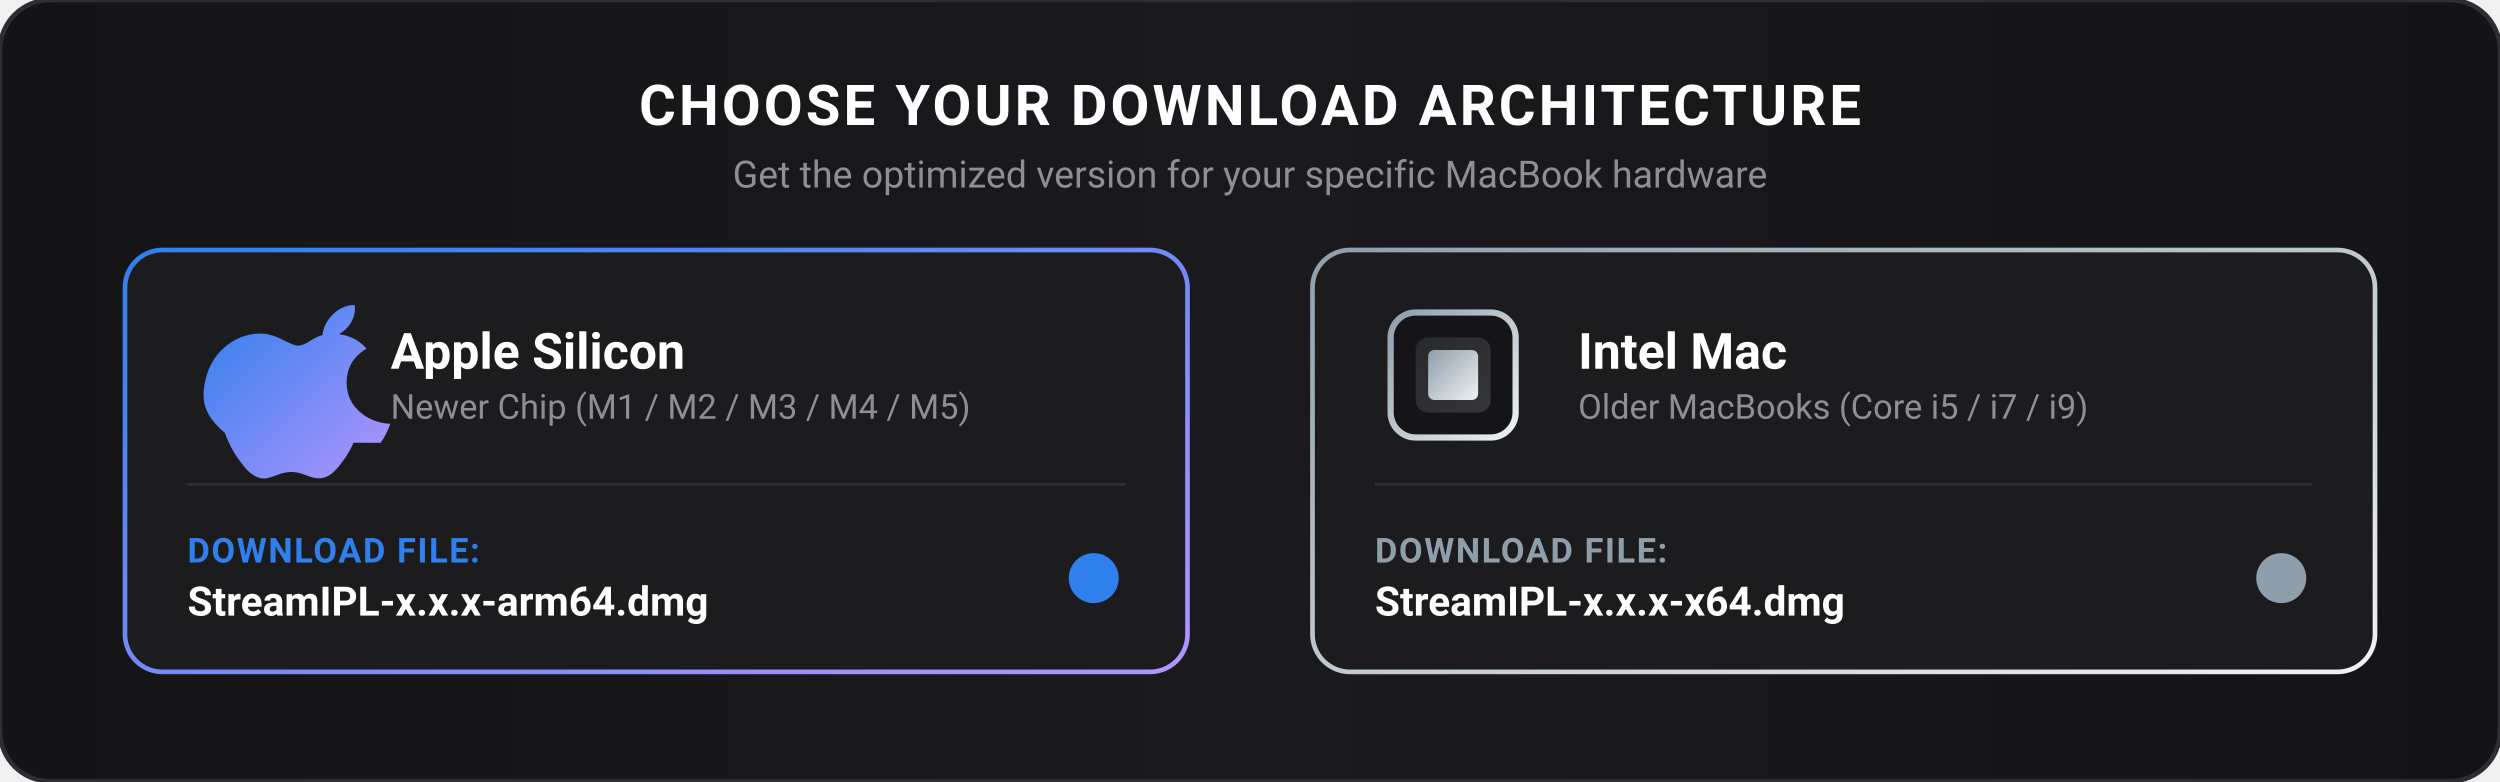
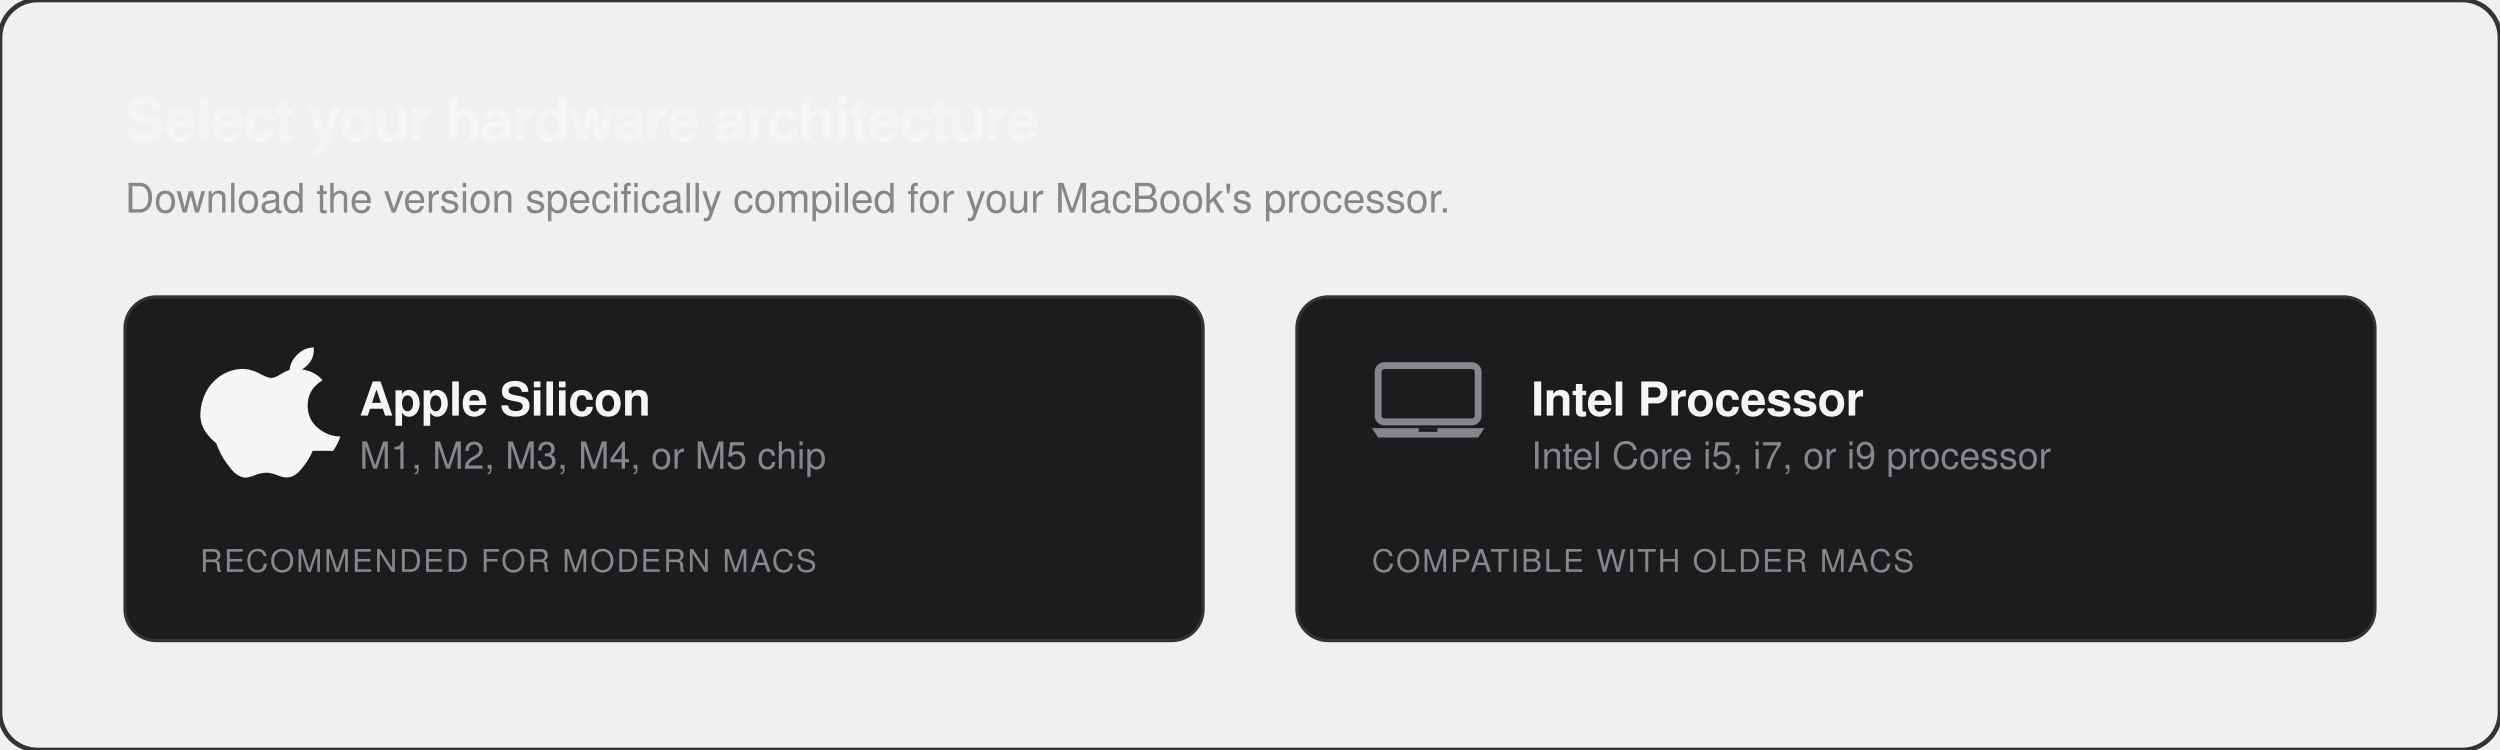
- <svg xmlns="http://www.w3.org/2000/svg" viewBox="0 0 800 250" width="100%" height="100%" style="background:#0F0F11; border-radius:16px; font-family:-apple-system,BlinkMacSystemFont,'Segoe UI',Roboto,Helvetica,Arial,sans-serif;">
-   <defs>
-     <linearGradient id="appleGrad" x1="0%" y1="0%" x2="100%" y2="100%">
-       <stop offset="0%" stop-color="#2F80ED" />
-       <stop offset="100%" stop-color="#B294FF" />
-     </linearGradient>
-     <linearGradient id="intelGrad" x1="0%" y1="0%" x2="100%" y2="100%">
-       <stop offset="0%" stop-color="#8E9EAB" />
-       <stop offset="100%" stop-color="#EEF2F3" />
-     </linearGradient>
-     <linearGradient id="bgGrad" x1="0%" y1="0%" x2="100%" y2="0%">
-       <stop offset="0%" stop-color="#141416" />
-       <stop offset="50%" stop-color="#1A1A1E" />
-       <stop offset="100%" stop-color="#141416" />
-     </linearGradient>
-   </defs>
-   <style>
-     .pulse {
-       animation: pulse-glow 2s infinite ease-in-out;
-     }
-     @keyframes pulse-glow {
-       0%, 100% { opacity: 0.3; transform: scale(1); }
-       50% { opacity: 0.9; transform: scale(1.15); }
-     }
-   </style>
-   <rect width="100%" height="100%" fill="url(#bgGrad)" rx="16" />
-   <rect width="100%" height="100%" fill="none" stroke="#2D2D34" stroke-width="1.5" rx="16" />
-   <text x="400" y="40" text-anchor="middle" fill="#FFFFFF" font-size="18" font-weight="700" letter-spacing="1">CHOOSE YOUR DOWNLOAD ARCHITECTURE</text>
-   <text x="400" y="60" text-anchor="middle" fill="#8E8E93" font-size="12">Get the optimized version for your specific MacBook hardware</text>
-   <g transform="translate(40, 80)">
-     <rect width="340" height="135" rx="12" fill="#1C1C1E" stroke="url(#appleGrad)" stroke-width="1.5" />
-     <g transform="translate(25, 20) scale(0.32)">
-       <path d="M150.37 130.25c-2.45 5.66-5.35 10.87-8.71 15.66-4.58 6.53-8.33 11.05-11.22 13.56-4.48 4.12-9.28 6.23-14.42 6.35-3.69 0-8.14-1.05-13.32-3.18-5.19-2.12-9.97-3.17-14.34-3.17-4.58 0-9.49 1.05-14.75 3.17-5.26 2.13-9.5 3.24-12.74 3.35-4.34.13-9.13-1.92-14.37-6.15-2.82-2.38-6.59-6.84-11.31-13.38-5.35-7.41-9.87-16.14-13.57-26.2C.54 102.64-1.32 87.52 1.39 71.93c2.72-15.54 9.34-27.88 19.86-37 10.51-9.13 22.45-13.75 35.81-13.88 7.02 0 14.37 2 22.04 6.02 7.68 4.02 12.4 6.02 16.17 6.02 3.17 0 7.78-1.96 13.83-5.9 6.04-3.92 12.83-5.93 20.35-6.02 14.3.38 25.63 5.37 34 14.93-13.53 8.16-20.17 19.78-19.92 34.82.26 11.66 4.7 21.2 13.32 28.61 8.62 7.4 18.73 11.32 30.34 11.75-2.47 7.02-5.7 13.36-9.68 19.01zM119.22 25.6c0-7.78 2.76-14.88 8.27-21.3 6.69-7.72 14.86-11.75 24.16-11.9 1 9.04-2.17 17.18-8.1 23.35-5.93 6.17-13.9 9.94-23.08 10.15-.36-.08-.66-.17-.9-.23-.23-.07-.35-.07-.35-.07z" fill="url(#appleGrad)" />
+ <svg xmlns="http://www.w3.org/2000/svg" viewBox="0 0 800 240" width="100%" height="100%" style="background:#161617; border-radius:12px; font-family:-apple-system,BlinkMacSystemFont,'Segoe UI',SF Pro,Helvetica,Arial,sans-serif;">
+   <rect width="100%" height="100%" fill="none" stroke="#333336" stroke-width="1.5" rx="12" />
+   <text x="40" y="45" fill="#F5F5F7" font-size="19" font-weight="600" letter-spacing="-0.022em">Select your hardware architecture</text>
+   <text x="40" y="68" fill="#86868B" font-size="13" font-weight="400">Download the version specifically compiled for your MacBook's processor.</text>
+   <g transform="translate(40, 95)">
+     <rect width="345" height="110" rx="10" fill="#1C1C1E" stroke="#333336" stroke-width="1" />
+     <g transform="translate(24, 18) scale(0.24)">
+       <path d="M150.37 130.25c-2.45 5.66-5.35 10.87-8.71 15.66-4.58 6.53-8.33 11.05-11.22 13.56-4.48 4.12-9.28 6.23-14.42 6.35-3.69 0-8.14-1.05-13.32-3.18-5.19-2.12-9.97-3.17-14.34-3.17-4.58 0-9.49 1.05-14.75 3.17-5.26 2.13-9.5 3.24-12.74 3.35-4.34.13-9.13-1.92-14.37-6.15-2.82-2.38-6.59-6.84-11.31-13.38-5.35-7.41-9.87-16.14-13.57-26.2C.54 102.64-1.32 87.52 1.39 71.93c2.72-15.54 9.34-27.88 19.86-37 10.51-9.13 22.45-13.75 35.81-13.88 7.02 0 14.37 2 22.04 6.02 7.68 4.02 12.4 6.02 16.17 6.02 3.17 0 7.78-1.96 13.83-5.9 6.04-3.92 12.83-5.93 20.35-6.02 14.3.38 25.63 5.37 34 14.93-13.53 8.16-20.17 19.78-19.92 34.82.26 11.66 4.7 21.2 13.32 28.61 8.62 7.4 18.73 11.32 30.34 11.75-2.47 7.02-5.7 13.36-9.68 19.01zM119.22 25.6c0-7.78 2.76-14.88 8.27-21.3 6.69-7.72 14.86-11.75 24.16-11.9 1 9.04-2.17 17.18-8.1 23.35-5.93 6.17-13.9 9.94-23.08 10.15-.36-.08-.66-.17-.9-.23-.23-.07-.35-.07-.35-.07z" fill="#F5F5F7" />
    </g>
-     <text x="85" y="38" fill="#FFFFFF" font-size="16" font-weight="700">Apple Silicon</text>
-     <text x="85" y="54" fill="#8E8E93" font-size="11">Newer Chip (M1 / M2 / M3 / M4 / M5)</text>
-     <line x1="20" y1="75" x2="320" y2="75" stroke="#2D2D34" stroke-width="1" />
-     <text x="20" y="100" fill="#2F80ED" font-size="11" font-weight="600" letter-spacing="0.5">DOWNLOAD FILE:</text>
-     <text x="20" y="117" fill="#FFFFFF" font-size="13" font-weight="600">StreamIPL-x.x.x-arm64.dmg</text>
-     <circle cx="310" cy="105" r="8" fill="#2F80ED" class="pulse" style="transform-origin: 310px 105px;" />
-     <circle cx="310" cy="105" r="4" fill="#2F80ED" />
+     <text x="75" y="38" fill="#F5F5F7" font-size="15" font-weight="600" letter-spacing="-0.01em">Apple Silicon</text>
+     <text x="75" y="55" fill="#86868B" font-size="12" font-weight="400">M1, M2, M3, M4, or M5 chip</text>
+     <text x="24" y="88" fill="#86868B" font-size="10" font-weight="500" letter-spacing="0.06em">RECOMMENDED FOR MODERN MACS</text>
  </g>
-   <g transform="translate(420, 80)">
-     <rect width="340" height="135" rx="12" fill="#1C1C1E" stroke="url(#intelGrad)" stroke-width="1.5" />
-     <g transform="translate(25, 20)">
-       <rect x="0" y="0" width="40" height="40" rx="8" fill="#151518" stroke="url(#intelGrad)" stroke-width="2" />
-       <rect x="8" y="8" width="24" height="24" rx="4" fill="url(#intelGrad)" opacity="0.15" />
-       <rect x="12" y="12" width="16" height="16" rx="2" fill="url(#intelGrad)" />
-       <line x1="10" y1="-4" x2="10" y2="0" stroke="url(#intelGrad)" stroke-width="2" />
-       <line x1="20" y1="-4" x2="20" y2="0" stroke="url(#intelGrad)" stroke-width="2" />
-       <line x1="30" y1="-4" x2="30" y2="0" stroke="url(#intelGrad)" stroke-width="2" />
-       <line x1="10" y1="40" x2="10" y2="44" stroke="url(#intelGrad)" stroke-width="2" />
-       <line x1="20" y1="40" x2="20" y2="44" stroke="url(#intelGrad)" stroke-width="2" />
-       <line x1="30" y1="40" x2="30" y2="44" stroke="url(#intelGrad)" stroke-width="2" />
-       <line x1="-4" y1="10" x2="0" y2="10" stroke="url(#intelGrad)" stroke-width="2" />
-       <line x1="-4" y1="20" x2="0" y2="20" stroke="url(#intelGrad)" stroke-width="2" />
-       <line x1="-4" y1="30" x2="0" y2="30" stroke="url(#intelGrad)" stroke-width="2" />
-       <line x1="40" y1="10" x2="44" y2="10" stroke="url(#intelGrad)" stroke-width="2" />
-       <line x1="40" y1="20" x2="44" y2="20" stroke="url(#intelGrad)" stroke-width="2" />
-       <line x1="40" y1="30" x2="44" y2="30" stroke="url(#intelGrad)" stroke-width="2" />
+   <g transform="translate(415, 95)">
+     <rect width="345" height="110" rx="10" fill="#1C1C1E" stroke="#333336" stroke-width="1" />
+     <g transform="translate(24, 20)">
+       <rect x="2" y="2" width="32" height="18" rx="2" fill="none" stroke="#86868B" stroke-width="2.2" />
+       <path d="M 0,22 L 36,22 L 34,25 L 2,25 Z" fill="#86868B" />
+       <rect x="15" y="22" width="6" height="1.2" fill="#1C1C1E" />
    </g>
-     <text x="85" y="38" fill="#FFFFFF" font-size="16" font-weight="700">Intel Mac</text>
-     <text x="85" y="54" fill="#8E8E93" font-size="11">Older MacBooks (Core i5 / i7 / i9)</text>
-     <line x1="20" y1="75" x2="320" y2="75" stroke="#2D2D34" stroke-width="1" />
-     <text x="20" y="100" fill="#8E9EAB" font-size="11" font-weight="600" letter-spacing="0.5">DOWNLOAD FILE:</text>
-     <text x="20" y="117" fill="#FFFFFF" font-size="13" font-weight="600">StreamIPL-x.x.x-x64.dmg</text>
-     <circle cx="310" cy="105" r="8" fill="#8E9EAB" class="pulse" style="transform-origin: 310px 105px;" />
-     <circle cx="310" cy="105" r="4" fill="#8E9EAB" />
+     <text x="75" y="38" fill="#F5F5F7" font-size="15" font-weight="600" letter-spacing="-0.01em">Intel Processor</text>
+     <text x="75" y="55" fill="#86868B" font-size="12" font-weight="400">Intel Core i5, i7, or i9 processor</text>
+     <text x="24" y="88" fill="#86868B" font-size="10" font-weight="500" letter-spacing="0.06em">COMPATIBLE WITH OLDER MACS</text>
  </g>
</svg>
